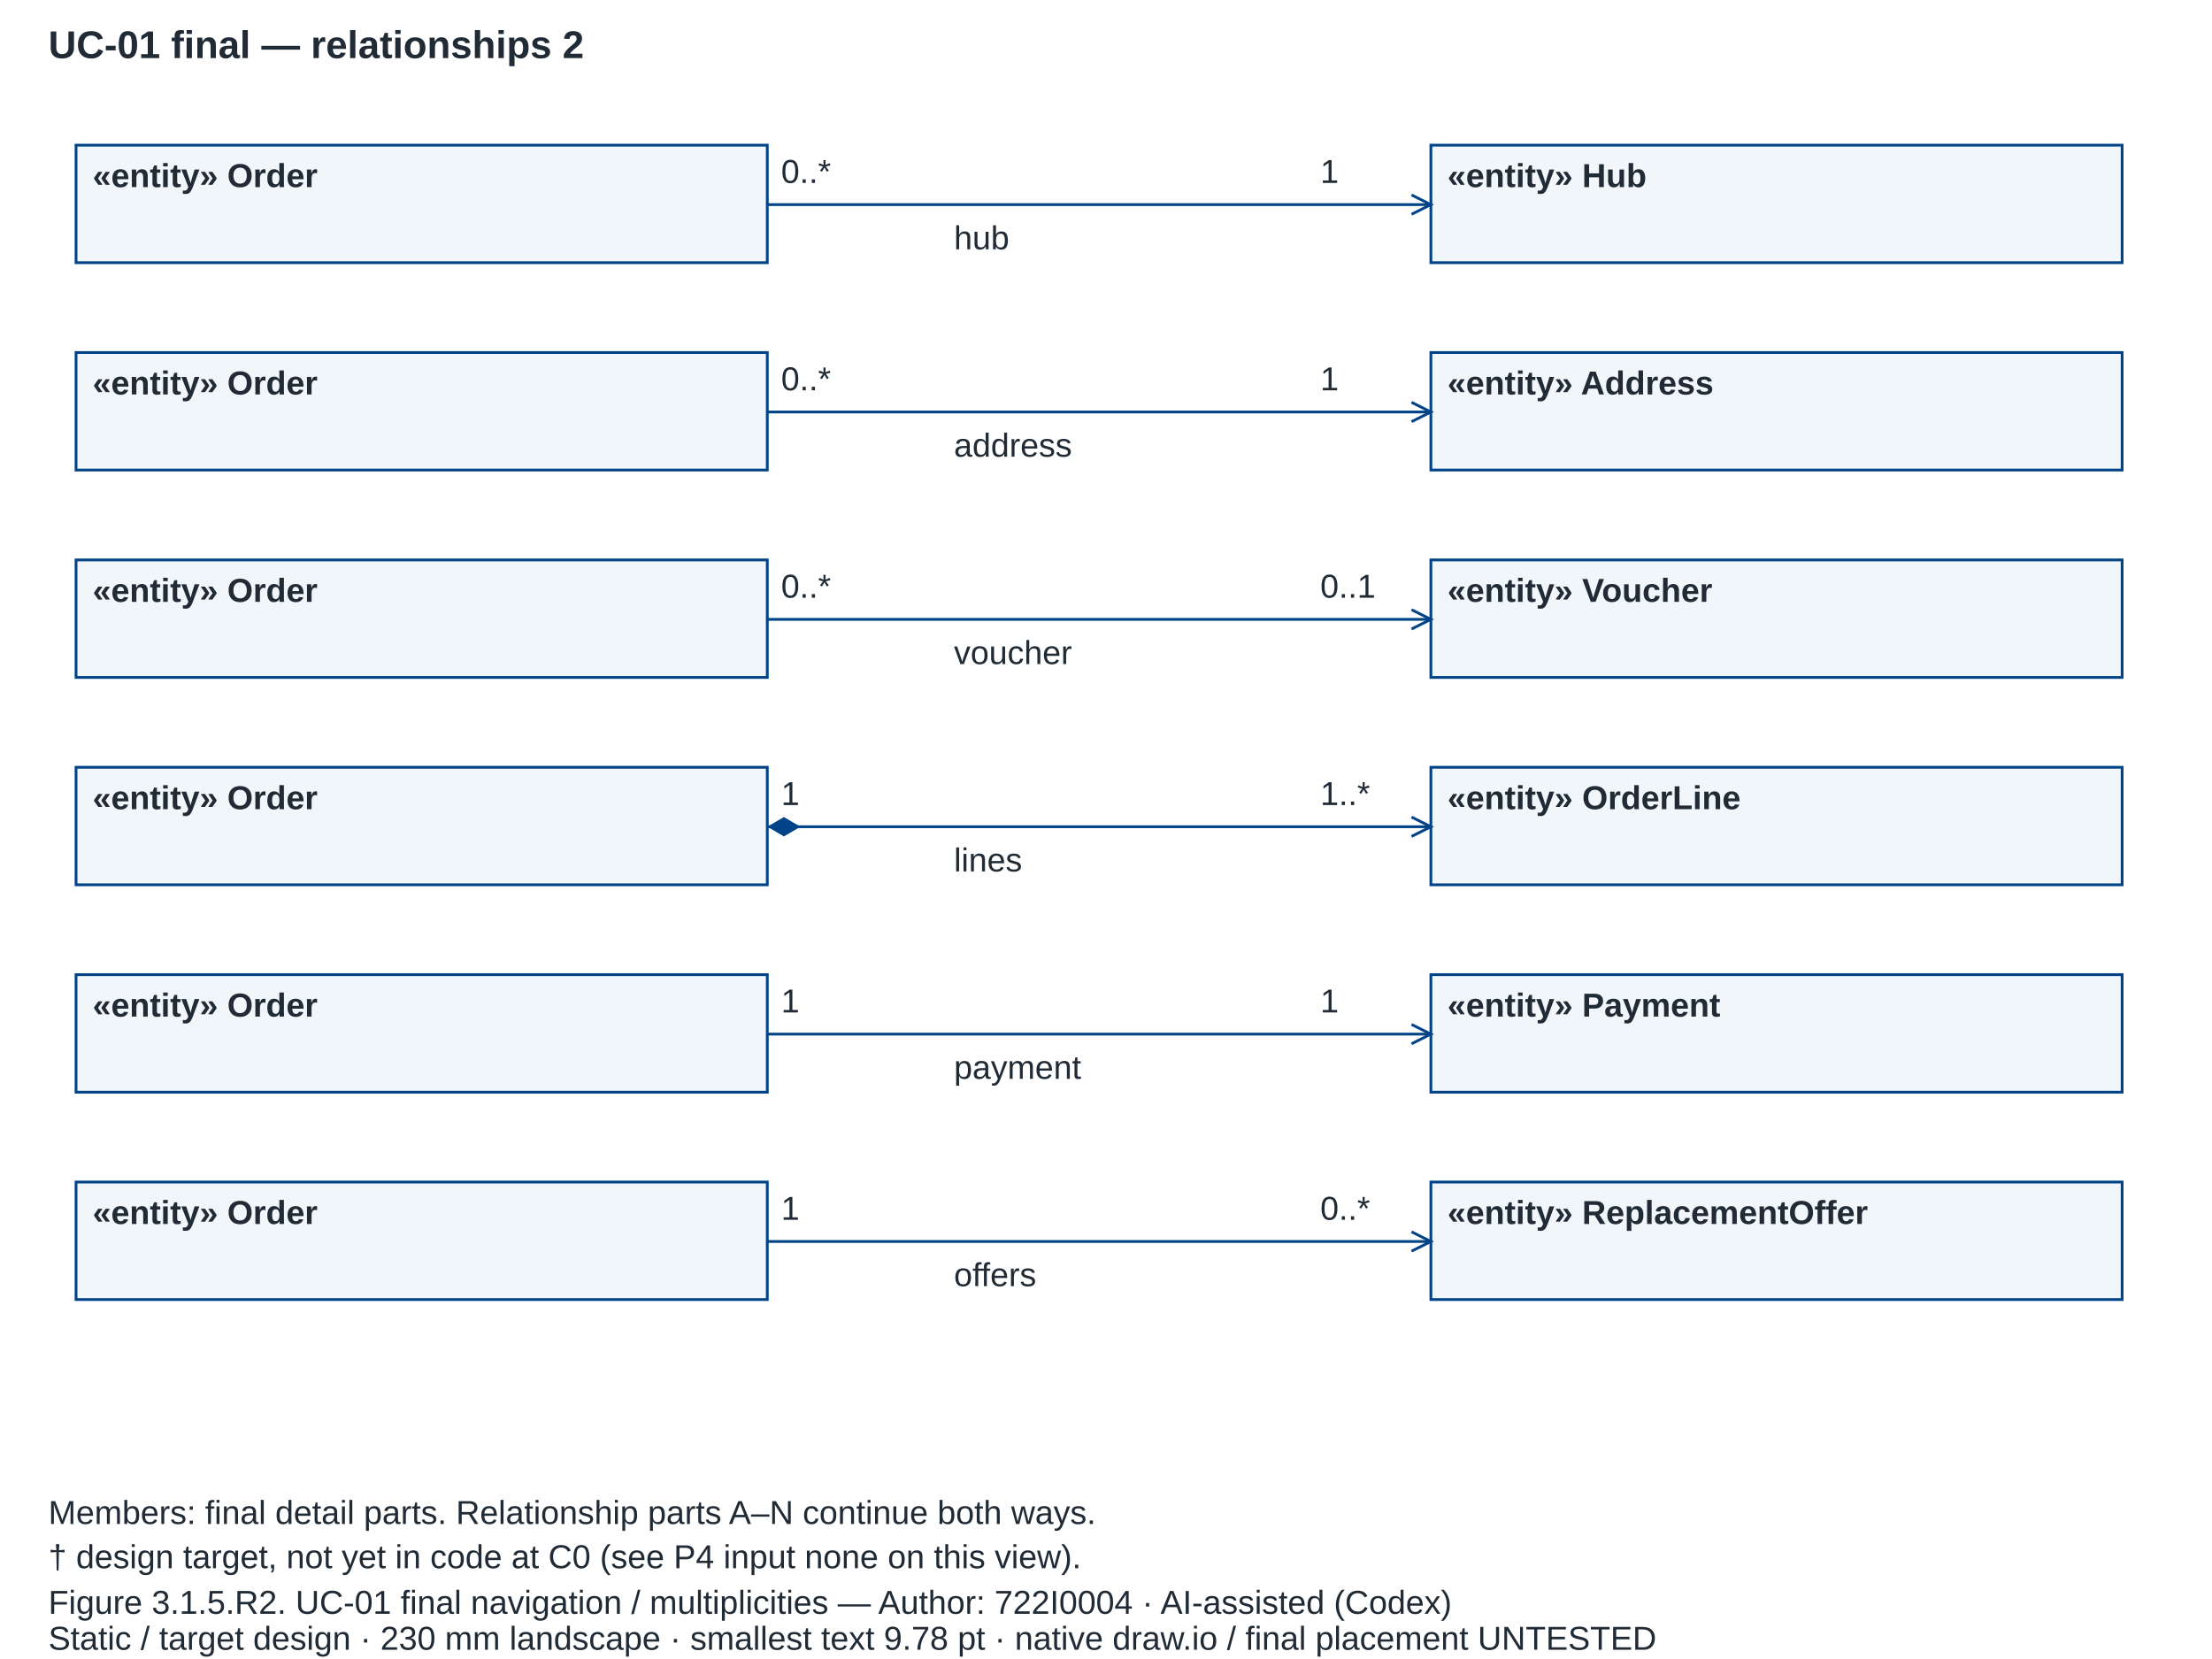
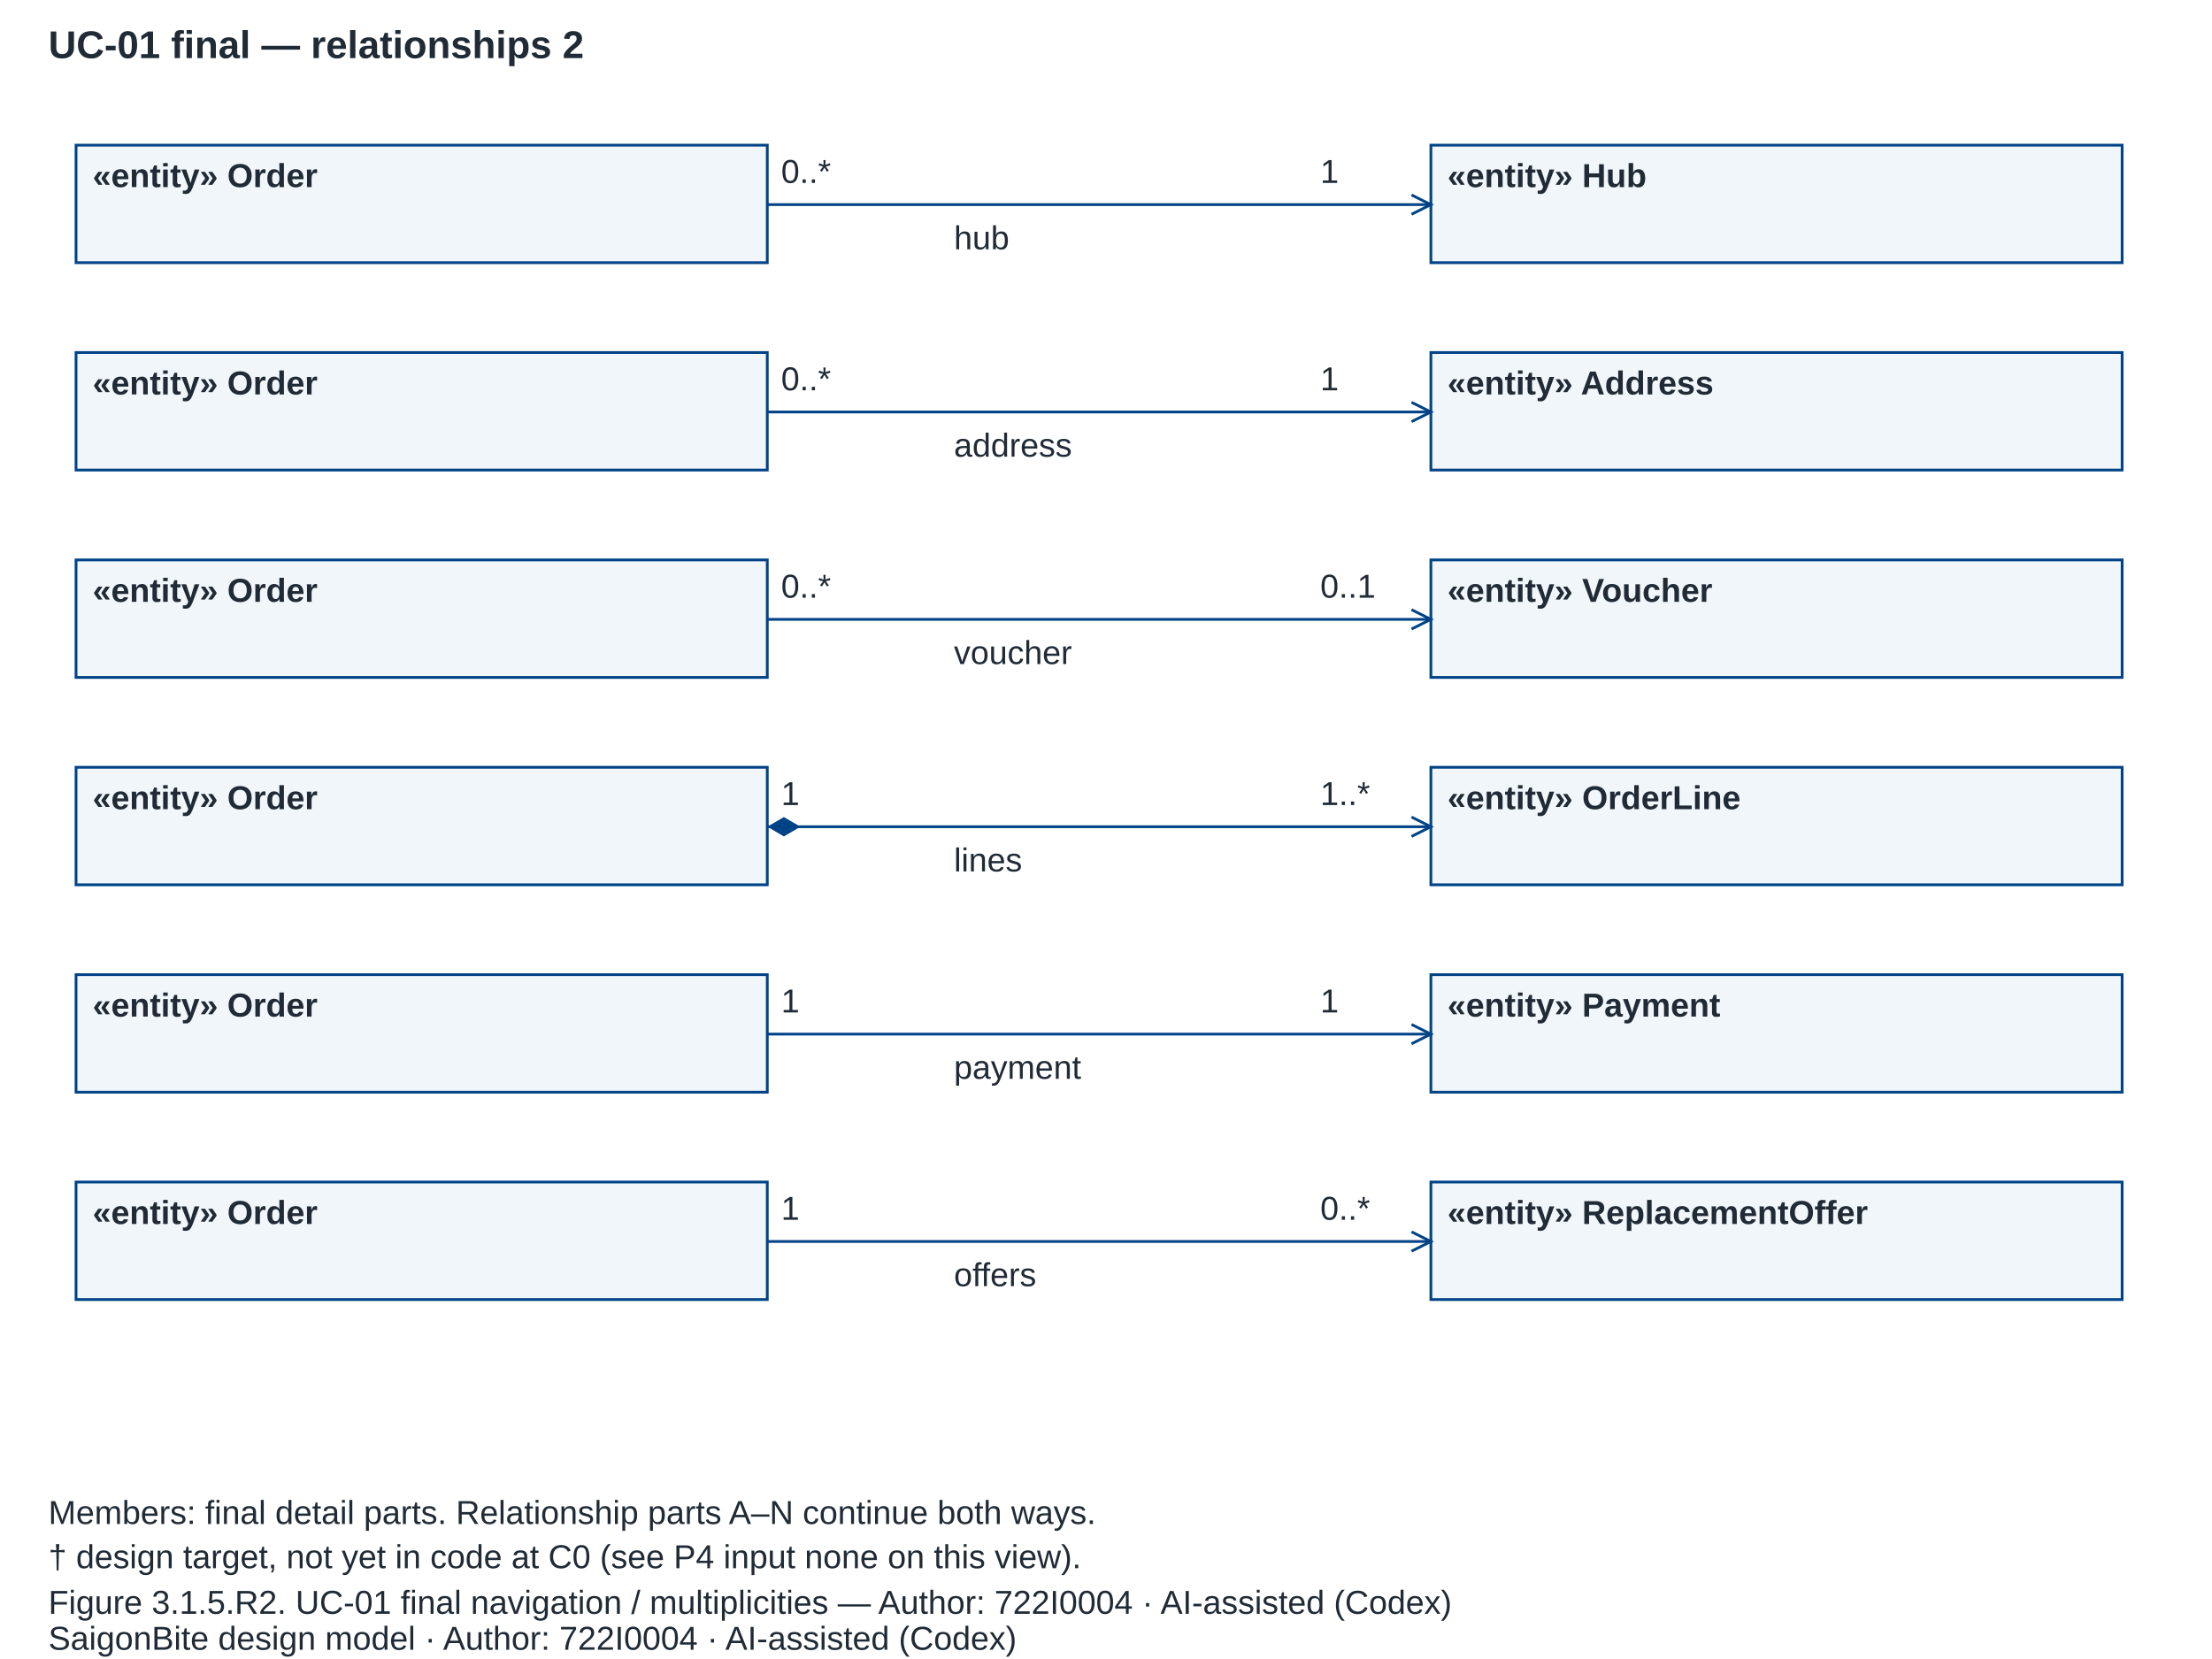
<svg xmlns="http://www.w3.org/2000/svg" width="1600" height="1200" viewBox="0 0 1600 1200">
  <rect width="100%" height="100%" fill="white" />
  <text x="35" y="42.04" font-family="Arial" font-size="28" font-weight="bold" fill="#202B36">UC-01 final — relationships 2</text>
  <rect x="55" y="105" width="500" height="85" fill="#F1F6FA" stroke="#004387" stroke-width="2" />
  <text x="67" y="135.32" font-family="Arial" font-size="24" font-weight="bold" fill="#202B36">«entity» Order</text>
  <rect x="1035" y="105" width="500" height="85" fill="#F1F6FA" stroke="#004387" stroke-width="2" />
  <text x="1047" y="135.32" font-family="Arial" font-size="24" font-weight="bold" fill="#202B36">«entity» Hub</text>
  <rect x="55" y="255" width="500" height="85" fill="#F1F6FA" stroke="#004387" stroke-width="2" />
  <text x="67" y="285.32" font-family="Arial" font-size="24" font-weight="bold" fill="#202B36">«entity» Order</text>
  <rect x="1035" y="255" width="500" height="85" fill="#F1F6FA" stroke="#004387" stroke-width="2" />
  <text x="1047" y="285.32" font-family="Arial" font-size="24" font-weight="bold" fill="#202B36">«entity» Address</text>
  <rect x="55" y="405" width="500" height="85" fill="#F1F6FA" stroke="#004387" stroke-width="2" />
  <text x="67" y="435.32" font-family="Arial" font-size="24" font-weight="bold" fill="#202B36">«entity» Order</text>
  <rect x="1035" y="405" width="500" height="85" fill="#F1F6FA" stroke="#004387" stroke-width="2" />
  <text x="1047" y="435.32" font-family="Arial" font-size="24" font-weight="bold" fill="#202B36">«entity» Voucher</text>
  <rect x="55" y="555" width="500" height="85" fill="#F1F6FA" stroke="#004387" stroke-width="2" />
  <text x="67" y="585.32" font-family="Arial" font-size="24" font-weight="bold" fill="#202B36">«entity» Order</text>
  <rect x="1035" y="555" width="500" height="85" fill="#F1F6FA" stroke="#004387" stroke-width="2" />
  <text x="1047" y="585.32" font-family="Arial" font-size="24" font-weight="bold" fill="#202B36">«entity» OrderLine</text>
  <rect x="55" y="705" width="500" height="85" fill="#F1F6FA" stroke="#004387" stroke-width="2" />
  <text x="67" y="735.32" font-family="Arial" font-size="24" font-weight="bold" fill="#202B36">«entity» Order</text>
  <rect x="1035" y="705" width="500" height="85" fill="#F1F6FA" stroke="#004387" stroke-width="2" />
  <text x="1047" y="735.32" font-family="Arial" font-size="24" font-weight="bold" fill="#202B36">«entity» Payment</text>
  <rect x="55" y="855" width="500" height="85" fill="#F1F6FA" stroke="#004387" stroke-width="2" />
  <text x="67" y="885.32" font-family="Arial" font-size="24" font-weight="bold" fill="#202B36">«entity» Order</text>
  <rect x="1035" y="855" width="500" height="85" fill="#F1F6FA" stroke="#004387" stroke-width="2" />
  <text x="1047" y="885.32" font-family="Arial" font-size="24" font-weight="bold" fill="#202B36">«entity» ReplacementOffer</text>
  <polyline points="555,148 1035,148" fill="none" stroke="#004387" stroke-width="2" />
  <polyline points="1021.0,155.0 1035,148 1021.0,141.0" fill="none" stroke="#004387" stroke-width="2" />
  <text x="565" y="132.32" font-family="Arial" font-size="24" font-weight="normal" fill="#202B36">0..*</text>
  <text x="955" y="132.32" font-family="Arial" font-size="24" font-weight="normal" fill="#202B36">1</text>
  <text x="690" y="180.32" font-family="Arial" font-size="24" font-weight="normal" fill="#202B36">hub</text>
  <polyline points="555,298 1035,298" fill="none" stroke="#004387" stroke-width="2" />
  <polyline points="1021.0,305.0 1035,298 1021.0,291.0" fill="none" stroke="#004387" stroke-width="2" />
  <text x="565" y="282.32" font-family="Arial" font-size="24" font-weight="normal" fill="#202B36">0..*</text>
  <text x="955" y="282.32" font-family="Arial" font-size="24" font-weight="normal" fill="#202B36">1</text>
  <text x="690" y="330.32" font-family="Arial" font-size="24" font-weight="normal" fill="#202B36">address</text>
  <polyline points="555,448 1035,448" fill="none" stroke="#004387" stroke-width="2" />
  <polyline points="1021.0,455.0 1035,448 1021.0,441.0" fill="none" stroke="#004387" stroke-width="2" />
  <text x="565" y="432.32" font-family="Arial" font-size="24" font-weight="normal" fill="#202B36">0..*</text>
  <text x="955" y="432.32" font-family="Arial" font-size="24" font-weight="normal" fill="#202B36">0..1</text>
  <text x="690" y="480.32" font-family="Arial" font-size="24" font-weight="normal" fill="#202B36">voucher</text>
  <polyline points="555,598 1035,598" fill="none" stroke="#004387" stroke-width="2" />
  <polyline points="1021.0,605.0 1035,598 1021.0,591.0" fill="none" stroke="#004387" stroke-width="2" />
  <polygon points="555,598 567.0,605.0 579.0,598.0 567.0,591.0" fill="#004387" />
  <text x="565" y="582.32" font-family="Arial" font-size="24" font-weight="normal" fill="#202B36">1</text>
  <text x="955" y="582.32" font-family="Arial" font-size="24" font-weight="normal" fill="#202B36">1..*</text>
  <text x="690" y="630.32" font-family="Arial" font-size="24" font-weight="normal" fill="#202B36">lines</text>
  <polyline points="555,748 1035,748" fill="none" stroke="#004387" stroke-width="2" />
  <polyline points="1021.0,755.0 1035,748 1021.0,741.0" fill="none" stroke="#004387" stroke-width="2" />
  <text x="565" y="732.32" font-family="Arial" font-size="24" font-weight="normal" fill="#202B36">1</text>
  <text x="955" y="732.32" font-family="Arial" font-size="24" font-weight="normal" fill="#202B36">1</text>
  <text x="690" y="780.32" font-family="Arial" font-size="24" font-weight="normal" fill="#202B36">payment</text>
  <polyline points="555,898 1035,898" fill="none" stroke="#004387" stroke-width="2" />
  <polyline points="1021.0,905.0 1035,898 1021.0,891.0" fill="none" stroke="#004387" stroke-width="2" />
  <text x="565" y="882.32" font-family="Arial" font-size="24" font-weight="normal" fill="#202B36">1</text>
  <text x="955" y="882.32" font-family="Arial" font-size="24" font-weight="normal" fill="#202B36">0..*</text>
  <text x="690" y="930.32" font-family="Arial" font-size="24" font-weight="normal" fill="#202B36">offers</text>
  <text x="35" y="1102.32" font-family="Arial" font-size="24" font-weight="normal" fill="#202B36">Members: final detail parts. Relationship parts A–N continue both ways.</text>
  <text x="35" y="1134.32" font-family="Arial" font-size="24" font-weight="normal" fill="#202B36">† design target, not yet in code at C0 (see P4 input none on this view).</text>
  <text x="35" y="1167.32" font-family="Arial" font-size="24" font-weight="normal" fill="#202B36">Figure 3.1.5.R2. UC-01 final navigation / multiplicities — Author: 722I0004 · AI-assisted (Codex)</text>
-   <text x="35" y="1193.32" font-family="Arial" font-size="24" font-weight="normal" fill="#202B36">Static / target design · 230 mm landscape · smallest text 9.78 pt · native draw.io / final placement UNTESTED</text>
+   <text x="35" y="1193.32" font-family="Arial" font-size="24" font-weight="normal" fill="#202B36">SaigonBite design model · Author: 722I0004 · AI-assisted (Codex)</text>
</svg>
